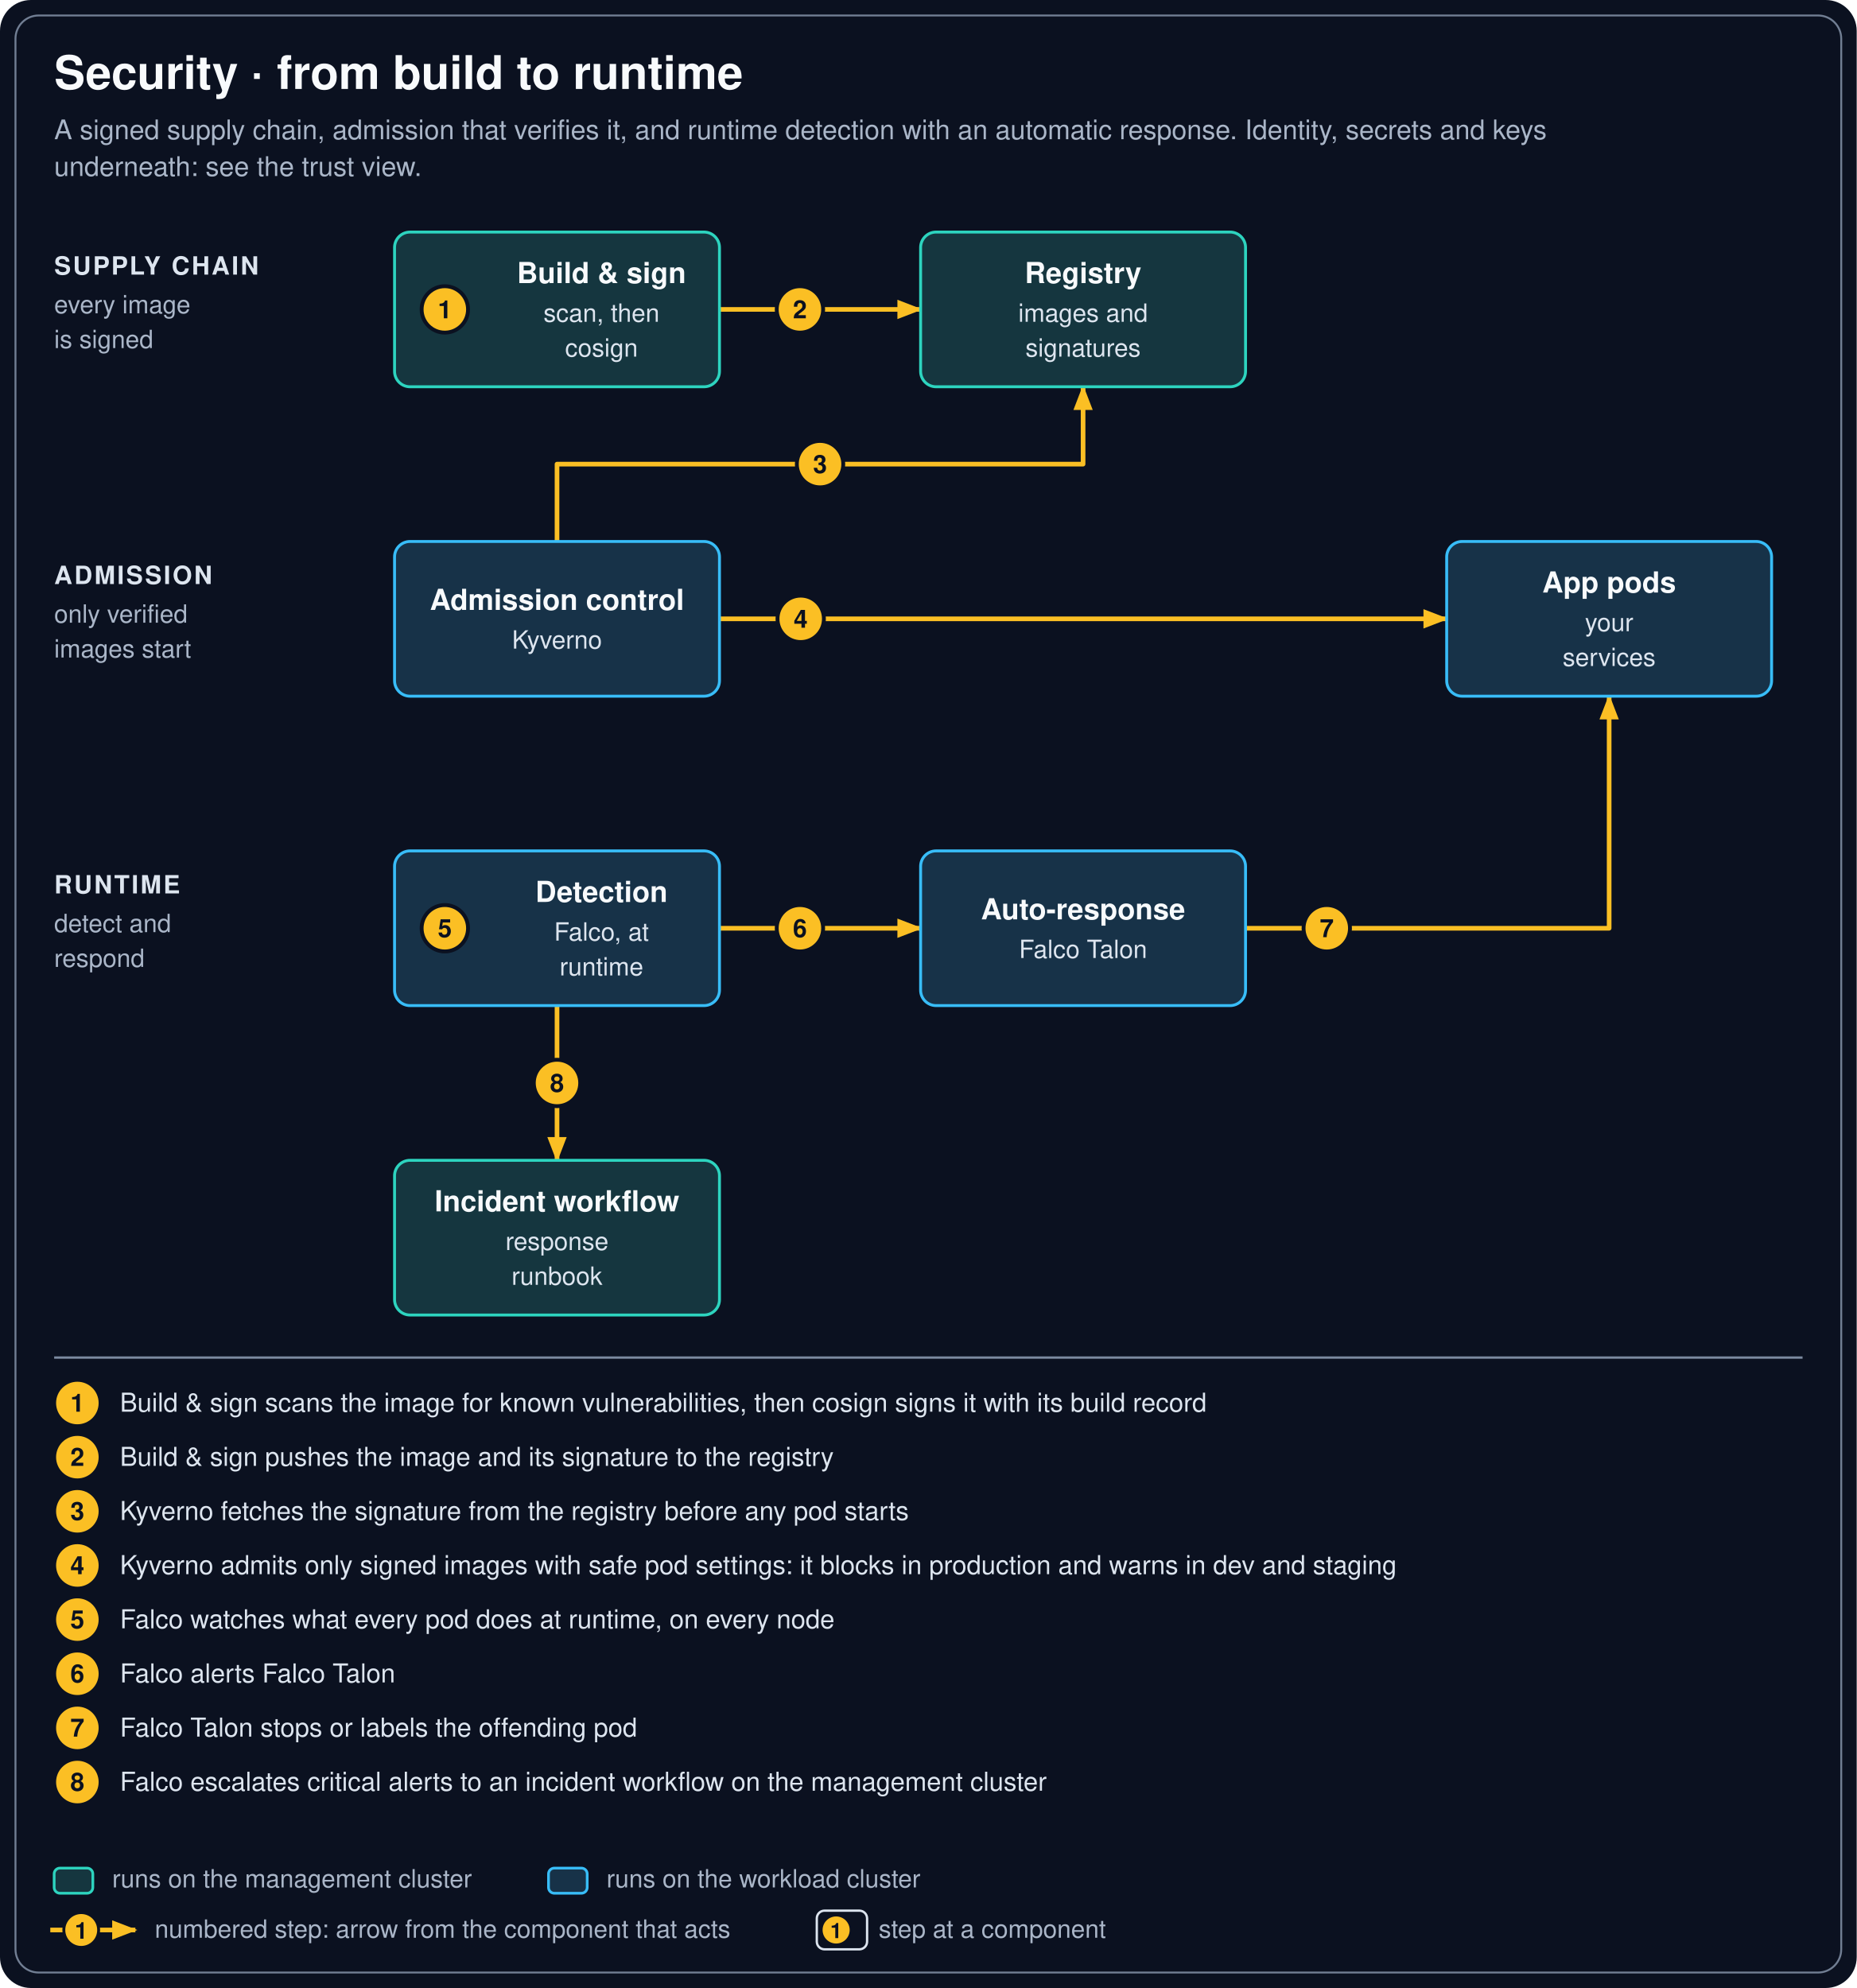
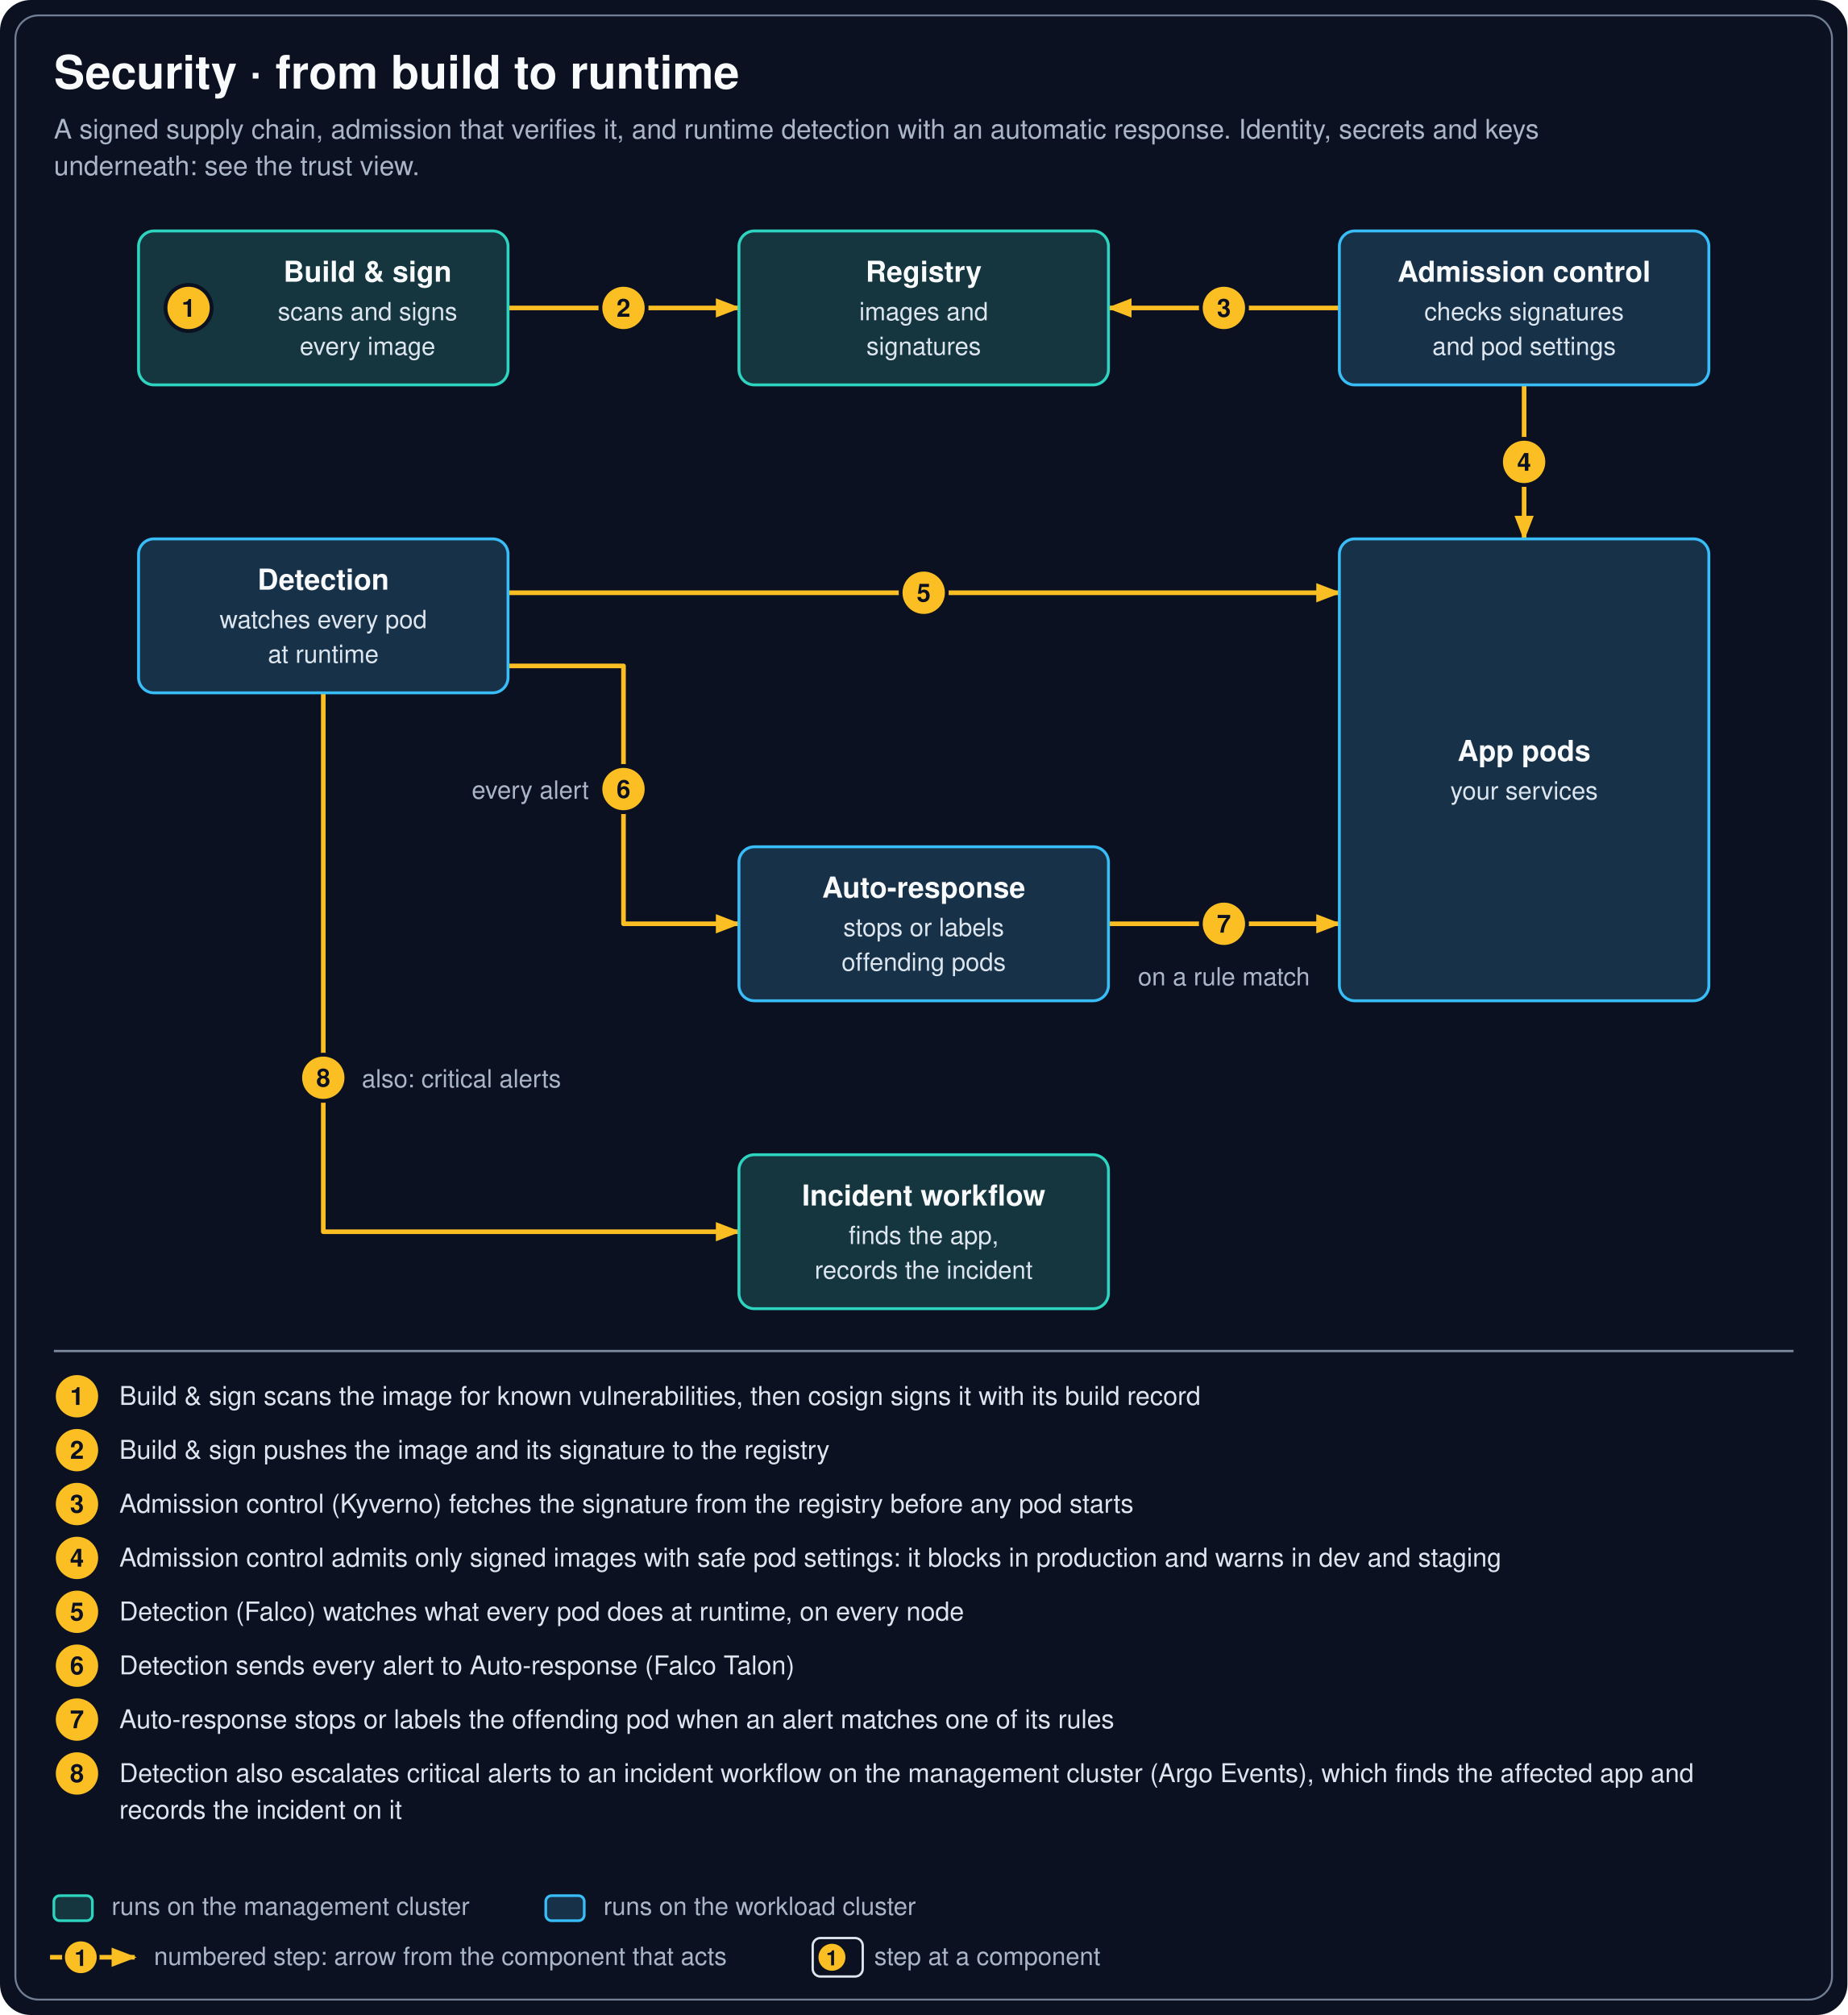
- <svg xmlns="http://www.w3.org/2000/svg" width="960" height="1028" viewBox="0 0 960 1028" role="img" aria-label="Security · from build to runtime">
+ <svg xmlns="http://www.w3.org/2000/svg" width="960" height="1047" viewBox="0 0 960 1047" role="img" aria-label="Security · from build to runtime">
  <style>.s{font-family:'Segoe UI','Helvetica Neue',Helvetica,Arial,'Liberation Sans',sans-serif}.m{font-family:'JetBrains Mono',SFMono-Regular,Menlo,Consolas,'Liberation Mono',monospace}.fx{fill:none;stroke-width:3.4;stroke-linecap:round;stroke-dasharray:4 10;opacity:0;animation:fxdash .9s linear infinite,fxseq 11.30s linear infinite both}@keyframes fxdash{to{stroke-dashoffset:-14}}@keyframes fxseq{0%{opacity:0}3%{opacity:1}23.4%{opacity:1}28.4%{opacity:0}100%{opacity:0}}@media (prefers-reduced-motion:reduce){.fx{animation:none;opacity:0}}</style>
  <defs>
    <marker id="ahfbbf24" markerWidth="13" markerHeight="10" refX="12" refY="5" orient="auto" markerUnits="userSpaceOnUse">
      <path d="M0,0 L13,5 L0,10 z" fill="#fbbf24" />
    </marker>
    <marker id="asfbbf24" markerWidth="13" markerHeight="10" refX="1" refY="5" orient="auto" markerUnits="userSpaceOnUse">
      <path d="M13,0 L0,5 L13,10 z" fill="#fbbf24" />
    </marker>
  </defs>
-   <rect width="960" height="1028" rx="16" fill="#0b1120" />
-   <rect x="8" y="8" width="944" height="1012" rx="12" fill="none" stroke="#8b9ab0" stroke-opacity=".8" />
-   <path d="M 372.0 160.0 L 476.0 160.0" fill="none" stroke="#fbbf24" stroke-width="2.4" stroke-linejoin="round" marker-end="url(#ahfbbf24)" />
-   <path d="M 288.0 280.0 L 288.0 240.0 L 560.0 240.0 L 560.0 200.0" fill="none" stroke="#fbbf24" stroke-width="2.4" stroke-linejoin="round" marker-end="url(#ahfbbf24)" />
-   <path d="M 372.0 320.0 L 748.0 320.0" fill="none" stroke="#fbbf24" stroke-width="2.4" stroke-linejoin="round" marker-end="url(#ahfbbf24)" />
-   <path d="M 372.0 480.0 L 476.0 480.0" fill="none" stroke="#fbbf24" stroke-width="2.4" stroke-linejoin="round" marker-end="url(#ahfbbf24)" />
-   <path d="M 644.0 480.0 L 832.0 480.0 L 832.0 360.0" fill="none" stroke="#fbbf24" stroke-width="2.4" stroke-linejoin="round" marker-end="url(#ahfbbf24)" />
-   <path d="M 288.0 520.0 L 288.0 600.0" fill="none" stroke="#fbbf24" stroke-width="2.4" stroke-linejoin="round" marker-end="url(#ahfbbf24)" />
-   <path class="fx" d="M 372.0 160.0 L 476.0 160.0" stroke="#fde5a7" style="animation-delay:0s,1.10s" />
-   <path class="fx" d="M 288.0 280.0 L 288.0 240.0 L 560.0 240.0 L 560.0 200.0" stroke="#fde5a7" style="animation-delay:0s,2.20s" />
-   <path class="fx" d="M 372.0 320.0 L 748.0 320.0" stroke="#fde5a7" style="animation-delay:0s,3.30s" />
-   <path class="fx" d="M 372.0 480.0 L 476.0 480.0" stroke="#fde5a7" style="animation-delay:0s,5.50s" />
-   <path class="fx" d="M 644.0 480.0 L 832.0 480.0 L 832.0 360.0" stroke="#fde5a7" style="animation-delay:0s,6.60s" />
-   <path class="fx" d="M 288.0 520.0 L 288.0 600.0" stroke="#fde5a7" style="animation-delay:0s,7.70s" />
-   <rect x="204" y="120" width="168" height="80" rx="8" fill="#15363f" stroke="#2dd4bf" stroke-width="1.5" />
-   <text class="s" x="311.0" y="146.4" font-size="15" fill="#f8fafc" font-weight="600" text-anchor="middle">Build &amp; sign</text>
-   <text class="s" x="311.0" y="166.4" font-size="13" fill="#dde5ef" text-anchor="middle">scan, then</text>
-   <text class="s" x="311.0" y="184.4" font-size="13" fill="#dde5ef" text-anchor="middle">cosign</text>
-   <rect x="476" y="120" width="168" height="80" rx="8" fill="#15363f" stroke="#2dd4bf" stroke-width="1.5" />
-   <text class="s" x="560.0" y="146.4" font-size="15" fill="#f8fafc" font-weight="600" text-anchor="middle">Registry</text>
-   <text class="s" x="560.0" y="166.4" font-size="13" fill="#dde5ef" text-anchor="middle">images and</text>
-   <text class="s" x="560.0" y="184.4" font-size="13" fill="#dde5ef" text-anchor="middle">signatures</text>
-   <rect x="204" y="280" width="168" height="80" rx="8" fill="#173248" stroke="#38bdf8" stroke-width="1.5" />
-   <text class="s" x="288.0" y="315.4" font-size="15" fill="#f8fafc" font-weight="600" text-anchor="middle">Admission control</text>
-   <text class="s" x="288.0" y="335.4" font-size="13" fill="#dde5ef" text-anchor="middle">Kyverno</text>
-   <rect x="748" y="280" width="168" height="80" rx="8" fill="#173248" stroke="#38bdf8" stroke-width="1.5" />
-   <text class="s" x="832.0" y="306.4" font-size="15" fill="#f8fafc" font-weight="600" text-anchor="middle">App pods</text>
-   <text class="s" x="832.0" y="326.4" font-size="13" fill="#dde5ef" text-anchor="middle">your</text>
-   <text class="s" x="832.0" y="344.4" font-size="13" fill="#dde5ef" text-anchor="middle">services</text>
-   <rect x="204" y="440" width="168" height="80" rx="8" fill="#173248" stroke="#38bdf8" stroke-width="1.5" />
-   <text class="s" x="311.0" y="466.4" font-size="15" fill="#f8fafc" font-weight="600" text-anchor="middle">Detection</text>
-   <text class="s" x="311.0" y="486.4" font-size="13" fill="#dde5ef" text-anchor="middle">Falco, at</text>
-   <text class="s" x="311.0" y="504.4" font-size="13" fill="#dde5ef" text-anchor="middle">runtime</text>
-   <rect x="476" y="440" width="168" height="80" rx="8" fill="#173248" stroke="#38bdf8" stroke-width="1.5" />
-   <text class="s" x="560.0" y="475.4" font-size="15" fill="#f8fafc" font-weight="600" text-anchor="middle">Auto-response</text>
-   <text class="s" x="560.0" y="495.4" font-size="13" fill="#dde5ef" text-anchor="middle">Falco Talon</text>
-   <rect x="204" y="600" width="168" height="80" rx="8" fill="#15363f" stroke="#2dd4bf" stroke-width="1.5" />
-   <text class="s" x="288.0" y="626.4" font-size="15" fill="#f8fafc" font-weight="600" text-anchor="middle">Incident workflow</text>
-   <text class="s" x="288.0" y="646.4" font-size="13" fill="#dde5ef" text-anchor="middle">response</text>
-   <text class="s" x="288.0" y="664.4" font-size="13" fill="#dde5ef" text-anchor="middle">runbook</text>
+   <rect width="960" height="1047" rx="16" fill="#0b1120" />
+   <rect x="8" y="8" width="944" height="1031" rx="12" fill="none" stroke="#8b9ab0" stroke-opacity=".8" />
+   <path d="M 264.0 160.0 L 384.0 160.0" fill="none" stroke="#fbbf24" stroke-width="2.4" stroke-linejoin="round" marker-end="url(#ahfbbf24)" />
+   <path d="M 696.0 160.0 L 576.0 160.0" fill="none" stroke="#fbbf24" stroke-width="2.4" stroke-linejoin="round" marker-end="url(#ahfbbf24)" />
+   <path d="M 792.0 200.0 L 792.0 280.0" fill="none" stroke="#fbbf24" stroke-width="2.4" stroke-linejoin="round" marker-end="url(#ahfbbf24)" />
+   <path d="M 264.0 308.0 L 696.0 308.0" fill="none" stroke="#fbbf24" stroke-width="2.4" stroke-linejoin="round" marker-end="url(#ahfbbf24)" />
+   <path d="M 264.0 346.0 L 324.0 346.0 L 324.0 480.0 L 384.0 480.0" fill="none" stroke="#fbbf24" stroke-width="2.4" stroke-linejoin="round" marker-end="url(#ahfbbf24)" />
+   <path d="M 576.0 480.0 L 696.0 480.0" fill="none" stroke="#fbbf24" stroke-width="2.4" stroke-linejoin="round" marker-end="url(#ahfbbf24)" />
+   <path d="M 168.0 360.0 L 168.0 640.0 L 384.0 640.0" fill="none" stroke="#fbbf24" stroke-width="2.4" stroke-linejoin="round" marker-end="url(#ahfbbf24)" />
+   <path class="fx" d="M 264.0 160.0 L 384.0 160.0" stroke="#fde5a7" style="animation-delay:0s,1.10s" />
+   <path class="fx" d="M 696.0 160.0 L 576.0 160.0" stroke="#fde5a7" style="animation-delay:0s,2.20s" />
+   <path class="fx" d="M 792.0 200.0 L 792.0 280.0" stroke="#fde5a7" style="animation-delay:0s,3.30s" />
+   <path class="fx" d="M 264.0 308.0 L 696.0 308.0" stroke="#fde5a7" style="animation-delay:0s,4.40s" />
+   <path class="fx" d="M 264.0 346.0 L 324.0 346.0 L 324.0 480.0 L 384.0 480.0" stroke="#fde5a7" style="animation-delay:0s,5.50s" />
+   <path class="fx" d="M 576.0 480.0 L 696.0 480.0" stroke="#fde5a7" style="animation-delay:0s,6.60s" />
+   <path class="fx" d="M 168.0 360.0 L 168.0 640.0 L 384.0 640.0" stroke="#fde5a7" style="animation-delay:0s,7.70s" />
+   <rect x="72" y="120" width="192" height="80" rx="8" fill="#15363f" stroke="#2dd4bf" stroke-width="1.5" />
+   <text class="s" x="191.0" y="146.4" font-size="15" fill="#f8fafc" font-weight="600" text-anchor="middle">Build &amp; sign</text>
+   <text class="s" x="191.0" y="166.4" font-size="13" fill="#dde5ef" text-anchor="middle">scans and signs</text>
+   <text class="s" x="191.0" y="184.4" font-size="13" fill="#dde5ef" text-anchor="middle">every image</text>
+   <rect x="384" y="120" width="192" height="80" rx="8" fill="#15363f" stroke="#2dd4bf" stroke-width="1.5" />
+   <text class="s" x="480.0" y="146.4" font-size="15" fill="#f8fafc" font-weight="600" text-anchor="middle">Registry</text>
+   <text class="s" x="480.0" y="166.4" font-size="13" fill="#dde5ef" text-anchor="middle">images and</text>
+   <text class="s" x="480.0" y="184.4" font-size="13" fill="#dde5ef" text-anchor="middle">signatures</text>
+   <rect x="696" y="120" width="192" height="80" rx="8" fill="#173248" stroke="#38bdf8" stroke-width="1.5" />
+   <text class="s" x="792.0" y="146.4" font-size="15" fill="#f8fafc" font-weight="600" text-anchor="middle">Admission control</text>
+   <text class="s" x="792.0" y="166.4" font-size="13" fill="#dde5ef" text-anchor="middle">checks signatures</text>
+   <text class="s" x="792.0" y="184.4" font-size="13" fill="#dde5ef" text-anchor="middle">and pod settings</text>
+   <rect x="72" y="280" width="192" height="80" rx="8" fill="#173248" stroke="#38bdf8" stroke-width="1.5" />
+   <text class="s" x="168.0" y="306.4" font-size="15" fill="#f8fafc" font-weight="600" text-anchor="middle">Detection</text>
+   <text class="s" x="168.0" y="326.4" font-size="13" fill="#dde5ef" text-anchor="middle">watches every pod</text>
+   <text class="s" x="168.0" y="344.4" font-size="13" fill="#dde5ef" text-anchor="middle">at runtime</text>
+   <rect x="696" y="280" width="192" height="240" rx="8" fill="#173248" stroke="#38bdf8" stroke-width="1.5" />
+   <text class="s" x="792.0" y="395.4" font-size="15" fill="#f8fafc" font-weight="600" text-anchor="middle">App pods</text>
+   <text class="s" x="792.0" y="415.4" font-size="13" fill="#dde5ef" text-anchor="middle">your services</text>
+   <rect x="384" y="440" width="192" height="80" rx="8" fill="#173248" stroke="#38bdf8" stroke-width="1.5" />
+   <text class="s" x="480.0" y="466.4" font-size="15" fill="#f8fafc" font-weight="600" text-anchor="middle">Auto-response</text>
+   <text class="s" x="480.0" y="486.4" font-size="13" fill="#dde5ef" text-anchor="middle">stops or labels</text>
+   <text class="s" x="480.0" y="504.4" font-size="13" fill="#dde5ef" text-anchor="middle">offending pods</text>
+   <rect x="384" y="600" width="192" height="80" rx="8" fill="#15363f" stroke="#2dd4bf" stroke-width="1.5" />
+   <text class="s" x="480.0" y="626.4" font-size="15" fill="#f8fafc" font-weight="600" text-anchor="middle">Incident workflow</text>
+   <text class="s" x="480.0" y="646.4" font-size="13" fill="#dde5ef" text-anchor="middle">finds the app,</text>
+   <text class="s" x="480.0" y="664.4" font-size="13" fill="#dde5ef" text-anchor="middle">records the incident</text>
  <text class="s" x="28.0" y="46.0" font-size="24" fill="#f8fafc" font-weight="700">Security · from build to runtime</text>
  <text class="s" x="28.0" y="72.0" font-size="14" fill="#aab6c8">A signed supply chain, admission that verifies it, and runtime detection with an automatic response. Identity, secrets and keys</text>
  <text class="s" x="28.0" y="91.0" font-size="14" fill="#aab6c8">underneath: see the trust view.</text>
-   <text class="s" x="28.0" y="142.0" font-size="13" fill="#dde5ef" font-weight="700" letter-spacing="1.0">SUPPLY CHAIN</text>
-   <text class="s" x="28.0" y="162.0" font-size="13" fill="#aab6c8">every image</text>
-   <text class="s" x="28.0" y="180.0" font-size="13" fill="#aab6c8">is signed</text>
-   <text class="s" x="28.0" y="302.0" font-size="13" fill="#dde5ef" font-weight="700" letter-spacing="1.0">ADMISSION</text>
-   <text class="s" x="28.0" y="322.0" font-size="13" fill="#aab6c8">only verified</text>
-   <text class="s" x="28.0" y="340.0" font-size="13" fill="#aab6c8">images start</text>
-   <text class="s" x="28.0" y="462.0" font-size="13" fill="#dde5ef" font-weight="700" letter-spacing="1.0">RUNTIME</text>
-   <text class="s" x="28.0" y="482.0" font-size="13" fill="#aab6c8">detect and</text>
-   <text class="s" x="28.0" y="500.0" font-size="13" fill="#aab6c8">respond</text>
-   <circle cx="230.0" cy="160.0" r="12" fill="#fbbf24" stroke="#0b1120" stroke-width="2" />
-   <text class="s" x="230.0" y="164.6" font-size="13" font-weight="700" fill="#0b1120" text-anchor="middle">1</text>
-   <circle cx="230.0" cy="480.0" r="12" fill="#fbbf24" stroke="#0b1120" stroke-width="2" />
-   <text class="s" x="230.0" y="484.6" font-size="13" font-weight="700" fill="#0b1120" text-anchor="middle">5</text>
-   <circle cx="413.6" cy="160.0" r="12" fill="#fbbf24" stroke="#0b1120" stroke-width="2" />
-   <text class="s" x="413.6" y="164.6" font-size="13" font-weight="700" fill="#0b1120" text-anchor="middle">2</text>
-   <circle cx="424.0" cy="240.0" r="12" fill="#fbbf24" stroke="#0b1120" stroke-width="2" />
-   <text class="s" x="424.0" y="244.6" font-size="13" font-weight="700" fill="#0b1120" text-anchor="middle">3</text>
-   <circle cx="414.0" cy="320.0" r="12" fill="#fbbf24" stroke="#0b1120" stroke-width="2" />
-   <text class="s" x="414.0" y="324.6" font-size="13" font-weight="700" fill="#0b1120" text-anchor="middle">4</text>
-   <circle cx="413.6" cy="480.0" r="12" fill="#fbbf24" stroke="#0b1120" stroke-width="2" />
-   <text class="s" x="413.6" y="484.6" font-size="13" font-weight="700" fill="#0b1120" text-anchor="middle">6</text>
-   <circle cx="686.0" cy="480.0" r="12" fill="#fbbf24" stroke="#0b1120" stroke-width="2" />
-   <text class="s" x="686.0" y="484.6" font-size="13" font-weight="700" fill="#0b1120" text-anchor="middle">7</text>
-   <circle cx="288.0" cy="560.0" r="12" fill="#fbbf24" stroke="#0b1120" stroke-width="2" />
-   <text class="s" x="288.0" y="564.6" font-size="13" font-weight="700" fill="#0b1120" text-anchor="middle">8</text>
+   <circle cx="98.0" cy="160.0" r="12" fill="#fbbf24" stroke="#0b1120" stroke-width="2" />
+   <text class="s" x="98.0" y="164.6" font-size="13" font-weight="700" fill="#0b1120" text-anchor="middle">1</text>
+   <circle cx="324.0" cy="160.0" r="12" fill="#fbbf24" stroke="#0b1120" stroke-width="2" />
+   <text class="s" x="324.0" y="164.6" font-size="13" font-weight="700" fill="#0b1120" text-anchor="middle">2</text>
+   <circle cx="636.0" cy="160.0" r="12" fill="#fbbf24" stroke="#0b1120" stroke-width="2" />
+   <text class="s" x="636.0" y="164.6" font-size="13" font-weight="700" fill="#0b1120" text-anchor="middle">3</text>
+   <circle cx="792.0" cy="240.0" r="12" fill="#fbbf24" stroke="#0b1120" stroke-width="2" />
+   <text class="s" x="792.0" y="244.6" font-size="13" font-weight="700" fill="#0b1120" text-anchor="middle">4</text>
+   <circle cx="480.0" cy="308.0" r="12" fill="#fbbf24" stroke="#0b1120" stroke-width="2" />
+   <text class="s" x="480.0" y="312.6" font-size="13" font-weight="700" fill="#0b1120" text-anchor="middle">5</text>
+   <rect x="237.7" y="401.0" width="72.3" height="20.0" rx="3" fill="#0b1120" />
+   <text class="s" x="306.0" y="415.0" font-size="13" fill="#aab6c8" text-anchor="end">every alert</text>
+   <circle cx="324.0" cy="410.0" r="12" fill="#fbbf24" stroke="#0b1120" stroke-width="2" />
+   <text class="s" x="324.0" y="414.6" font-size="13" font-weight="700" fill="#0b1120" text-anchor="middle">6</text>
+   <rect x="584.5" y="498.0" width="103.0" height="20.0" rx="3" fill="#0b1120" />
+   <text class="s" x="636.0" y="512.0" font-size="13" fill="#aab6c8" text-anchor="middle">on a rule match</text>
+   <circle cx="636.0" cy="480.0" r="12" fill="#fbbf24" stroke="#0b1120" stroke-width="2" />
+   <text class="s" x="636.0" y="484.6" font-size="13" font-weight="700" fill="#0b1120" text-anchor="middle">7</text>
+   <rect x="184.0" y="551.0" width="117.5" height="20.0" rx="3" fill="#0b1120" />
+   <text class="s" x="188.0" y="565.0" font-size="13" fill="#aab6c8">also: critical alerts</text>
+   <circle cx="168.0" cy="560.0" r="12" fill="#fbbf24" stroke="#0b1120" stroke-width="2" />
+   <text class="s" x="168.0" y="564.6" font-size="13" font-weight="700" fill="#0b1120" text-anchor="middle">8</text>
  <line x1="28" y1="702" x2="932" y2="702" stroke="#7c8aa0" stroke-width="1.2" />
  <circle cx="40" cy="725.5" r="11" fill="#fbbf24" />
  <text class="s" x="40" y="730" font-size="13" font-weight="700" fill="#0b1120" text-anchor="middle">1</text>
  <text class="s" x="62.0" y="730.0" font-size="13.5" fill="#dde5ef">Build &amp; sign scans the image for known vulnerabilities, then cosign signs it with its build record</text>
  <circle cx="40" cy="753.5" r="11" fill="#fbbf24" />
  <text class="s" x="40" y="758" font-size="13" font-weight="700" fill="#0b1120" text-anchor="middle">2</text>
  <text class="s" x="62.0" y="758.0" font-size="13.5" fill="#dde5ef">Build &amp; sign pushes the image and its signature to the registry</text>
  <circle cx="40" cy="781.5" r="11" fill="#fbbf24" />
  <text class="s" x="40" y="786" font-size="13" font-weight="700" fill="#0b1120" text-anchor="middle">3</text>
-   <text class="s" x="62.0" y="786.0" font-size="13.5" fill="#dde5ef">Kyverno fetches the signature from the registry before any pod starts</text>
+   <text class="s" x="62.0" y="786.0" font-size="13.5" fill="#dde5ef">Admission control (Kyverno) fetches the signature from the registry before any pod starts</text>
  <circle cx="40" cy="809.5" r="11" fill="#fbbf24" />
  <text class="s" x="40" y="814" font-size="13" font-weight="700" fill="#0b1120" text-anchor="middle">4</text>
-   <text class="s" x="62.0" y="814.0" font-size="13.5" fill="#dde5ef">Kyverno admits only signed images with safe pod settings: it blocks in production and warns in dev and staging</text>
+   <text class="s" x="62.0" y="814.0" font-size="13.5" fill="#dde5ef">Admission control admits only signed images with safe pod settings: it blocks in production and warns in dev and staging</text>
  <circle cx="40" cy="837.5" r="11" fill="#fbbf24" />
  <text class="s" x="40" y="842" font-size="13" font-weight="700" fill="#0b1120" text-anchor="middle">5</text>
-   <text class="s" x="62.0" y="842.0" font-size="13.5" fill="#dde5ef">Falco watches what every pod does at runtime, on every node</text>
+   <text class="s" x="62.0" y="842.0" font-size="13.5" fill="#dde5ef">Detection (Falco) watches what every pod does at runtime, on every node</text>
  <circle cx="40" cy="865.5" r="11" fill="#fbbf24" />
  <text class="s" x="40" y="870" font-size="13" font-weight="700" fill="#0b1120" text-anchor="middle">6</text>
-   <text class="s" x="62.0" y="870.0" font-size="13.5" fill="#dde5ef">Falco alerts Falco Talon</text>
+   <text class="s" x="62.0" y="870.0" font-size="13.5" fill="#dde5ef">Detection sends every alert to Auto-response (Falco Talon)</text>
  <circle cx="40" cy="893.5" r="11" fill="#fbbf24" />
  <text class="s" x="40" y="898" font-size="13" font-weight="700" fill="#0b1120" text-anchor="middle">7</text>
-   <text class="s" x="62.0" y="898.0" font-size="13.5" fill="#dde5ef">Falco Talon stops or labels the offending pod</text>
+   <text class="s" x="62.0" y="898.0" font-size="13.5" fill="#dde5ef">Auto-response stops or labels the offending pod when an alert matches one of its rules</text>
  <circle cx="40" cy="921.5" r="11" fill="#fbbf24" />
  <text class="s" x="40" y="926" font-size="13" font-weight="700" fill="#0b1120" text-anchor="middle">8</text>
-   <text class="s" x="62.0" y="926.0" font-size="13.5" fill="#dde5ef">Falco escalates critical alerts to an incident workflow on the management cluster</text>
-   <rect x="28" y="966" width="20" height="13" rx="3" fill="#15363f" stroke="#2dd4bf" stroke-width="1.4" />
-   <text class="s" x="58.0" y="976.0" font-size="13" fill="#aab6c8">runs on the management cluster</text>
-   <rect x="283.605" y="966" width="20" height="13" rx="3" fill="#173248" stroke="#38bdf8" stroke-width="1.4" />
-   <text class="s" x="313.6" y="976.0" font-size="13" fill="#aab6c8">runs on the workload cluster</text>
-   <path d="M 26 998 L 70 998" stroke="#fbbf24" stroke-width="2.4" marker-end="url(#ahfbbf24)" />
-   <circle cx="42" cy="998" r="9" fill="#fbbf24" stroke="#0b1120" stroke-width="1.5" />
-   <text class="s" x="42" y="1002.5" font-size="12" font-weight="700" fill="#0b1120" text-anchor="middle">1</text>
-   <text class="s" x="80.0" y="1002.0" font-size="13" fill="#aab6c8">numbered step: arrow from the component that acts</text>
-   <rect x="422.32" y="988" width="26" height="20" rx="4" fill="none" stroke="#dde5ef" stroke-width="1.2" />
-   <circle cx="432.32" cy="998" r="7" fill="#fbbf24" />
-   <text class="s" x="432.32" y="1002.2" font-size="11" font-weight="700" fill="#0b1120" text-anchor="middle">1</text>
-   <text class="s" x="454.3" y="1002.0" font-size="13" fill="#aab6c8">step at a component</text>
+   <text class="s" x="62.0" y="926.0" font-size="13.5" fill="#dde5ef">Detection also escalates critical alerts to an incident workflow on the management cluster (Argo Events), which finds the affected app and</text>
+   <text class="s" x="62.0" y="945.0" font-size="13.5" fill="#dde5ef">records the incident on it</text>
+   <rect x="28" y="985" width="20" height="13" rx="3" fill="#15363f" stroke="#2dd4bf" stroke-width="1.4" />
+   <text class="s" x="58.0" y="995.0" font-size="13" fill="#aab6c8">runs on the management cluster</text>
+   <rect x="283.605" y="985" width="20" height="13" rx="3" fill="#173248" stroke="#38bdf8" stroke-width="1.4" />
+   <text class="s" x="313.6" y="995.0" font-size="13" fill="#aab6c8">runs on the workload cluster</text>
+   <path d="M 26 1017 L 70 1017" stroke="#fbbf24" stroke-width="2.4" marker-end="url(#ahfbbf24)" />
+   <circle cx="42" cy="1017" r="9" fill="#fbbf24" stroke="#0b1120" stroke-width="1.5" />
+   <text class="s" x="42" y="1021.5" font-size="12" font-weight="700" fill="#0b1120" text-anchor="middle">1</text>
+   <text class="s" x="80.0" y="1021.0" font-size="13" fill="#aab6c8">numbered step: arrow from the component that acts</text>
+   <rect x="422.32" y="1007" width="26" height="20" rx="4" fill="none" stroke="#dde5ef" stroke-width="1.2" />
+   <circle cx="432.32" cy="1017" r="7" fill="#fbbf24" />
+   <text class="s" x="432.32" y="1021.2" font-size="11" font-weight="700" fill="#0b1120" text-anchor="middle">1</text>
+   <text class="s" x="454.3" y="1021.0" font-size="13" fill="#aab6c8">step at a component</text>
</svg>
